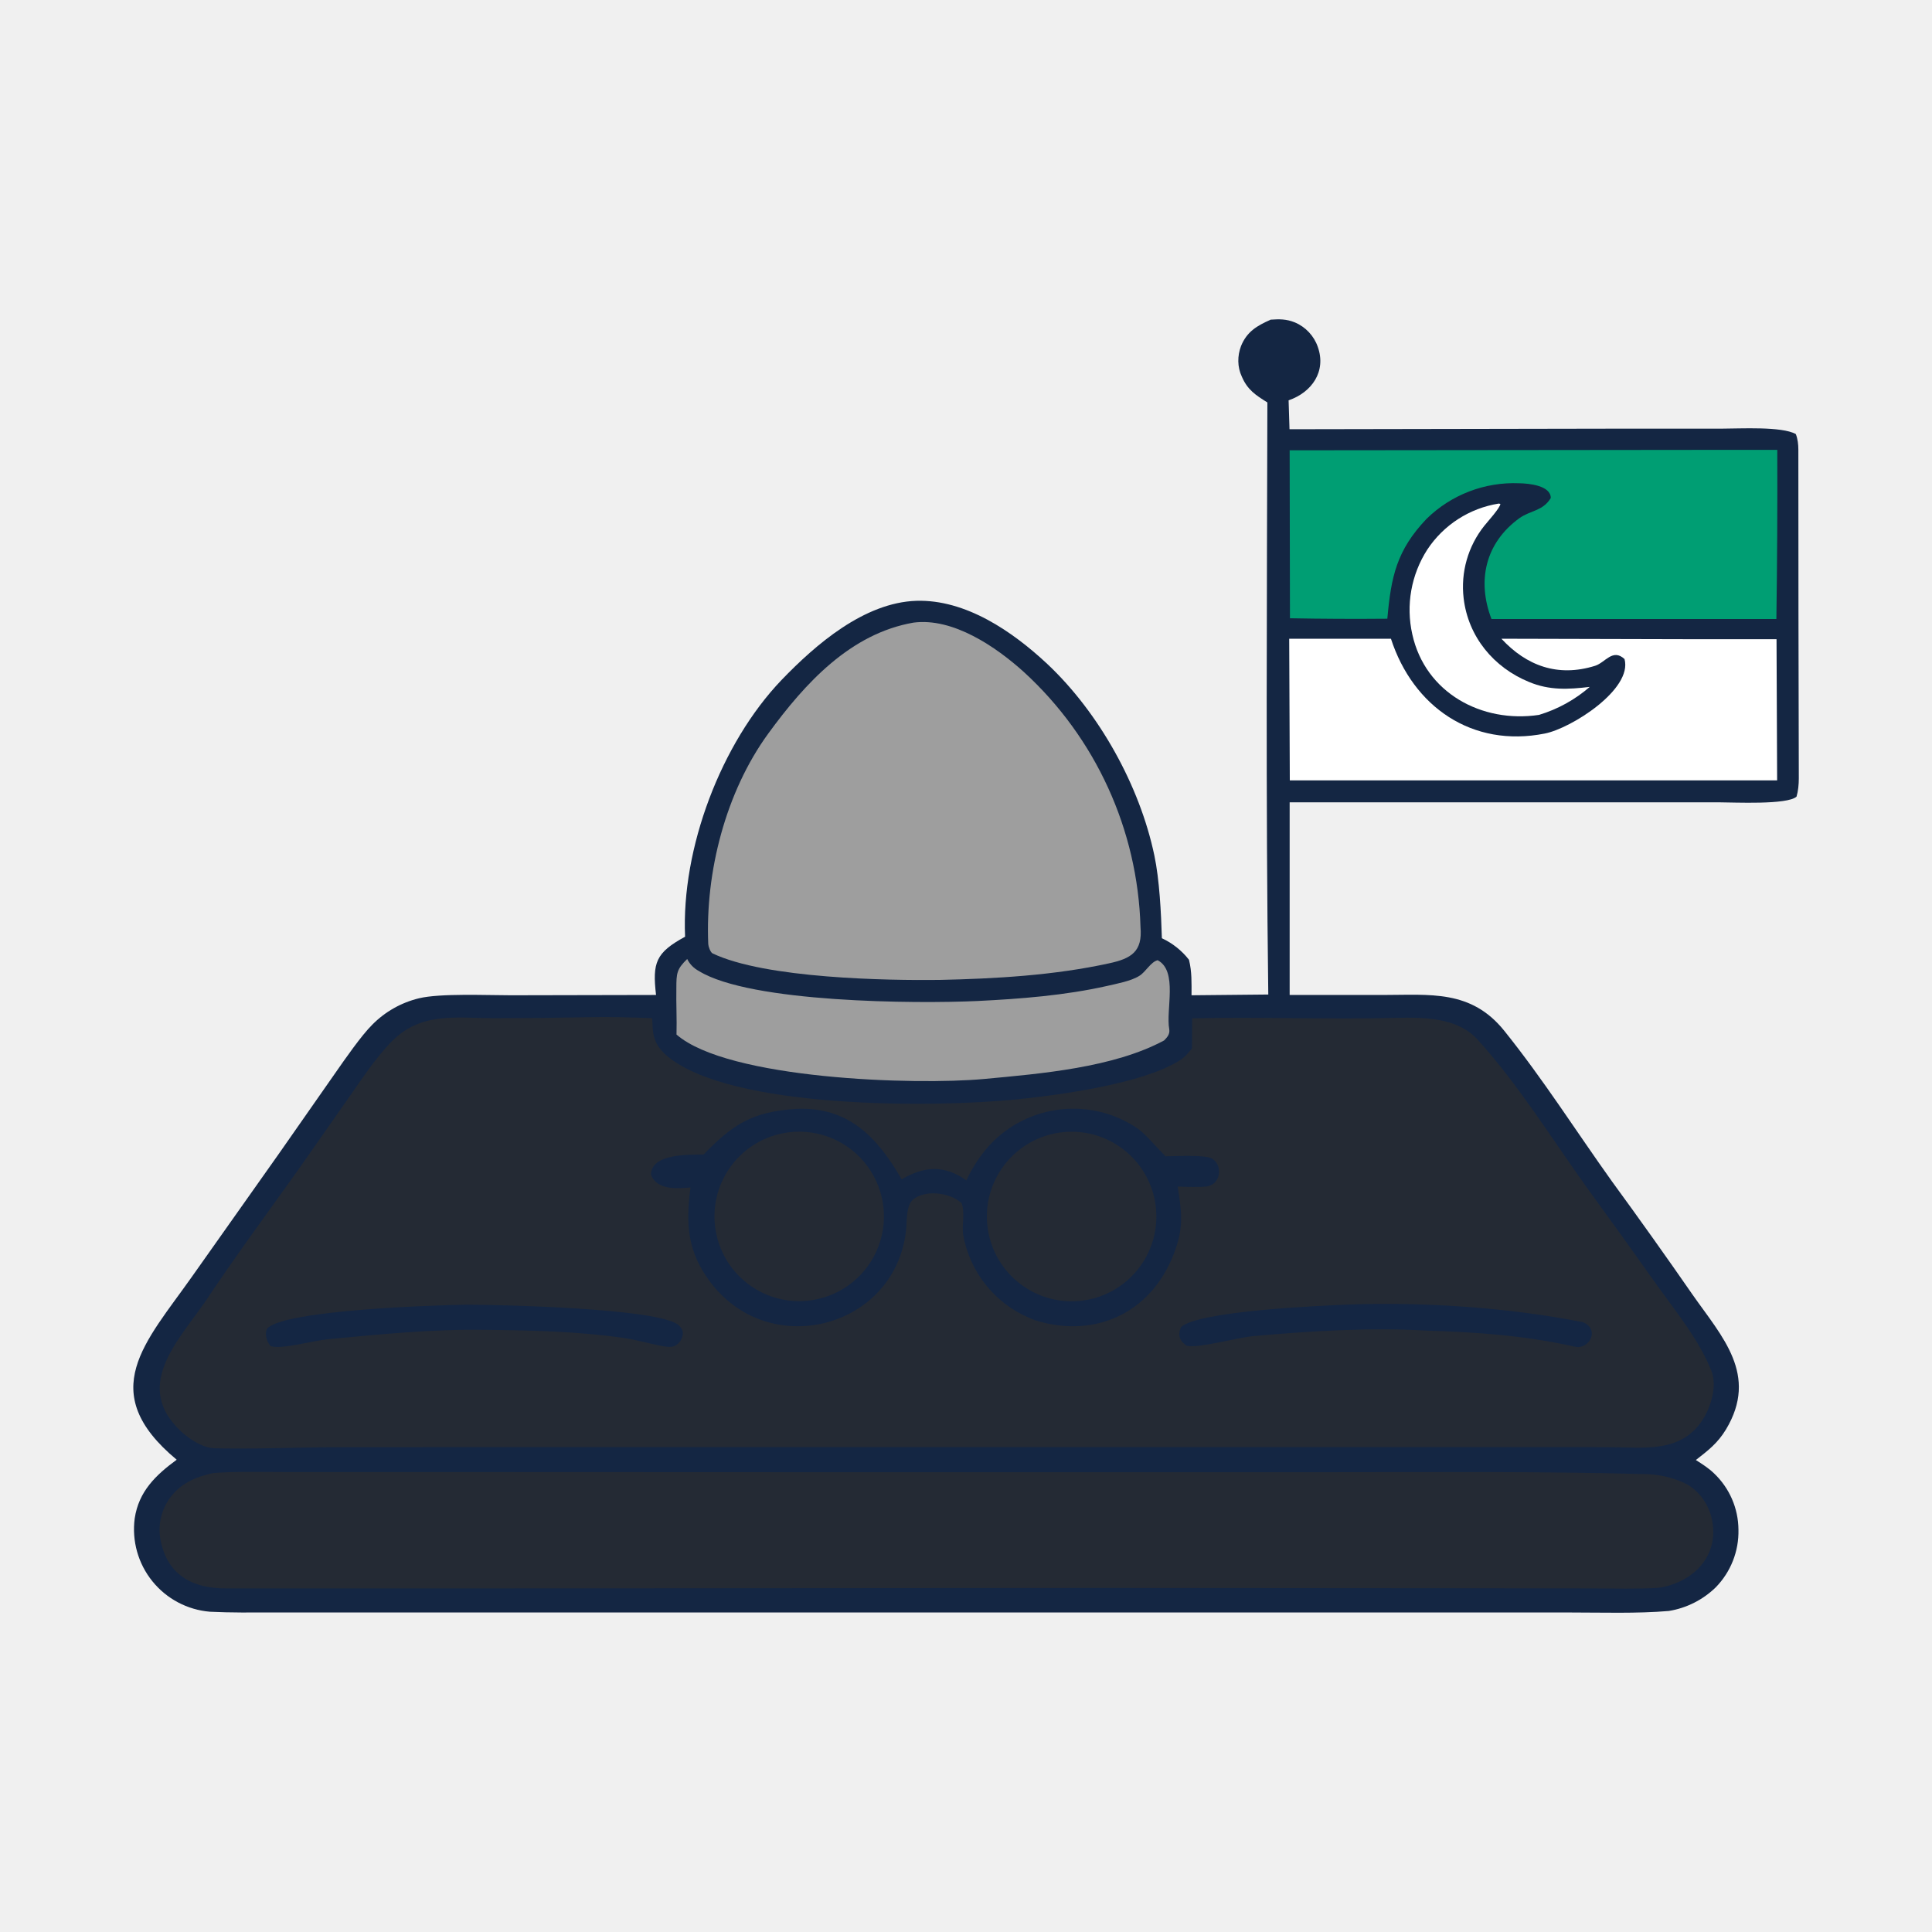
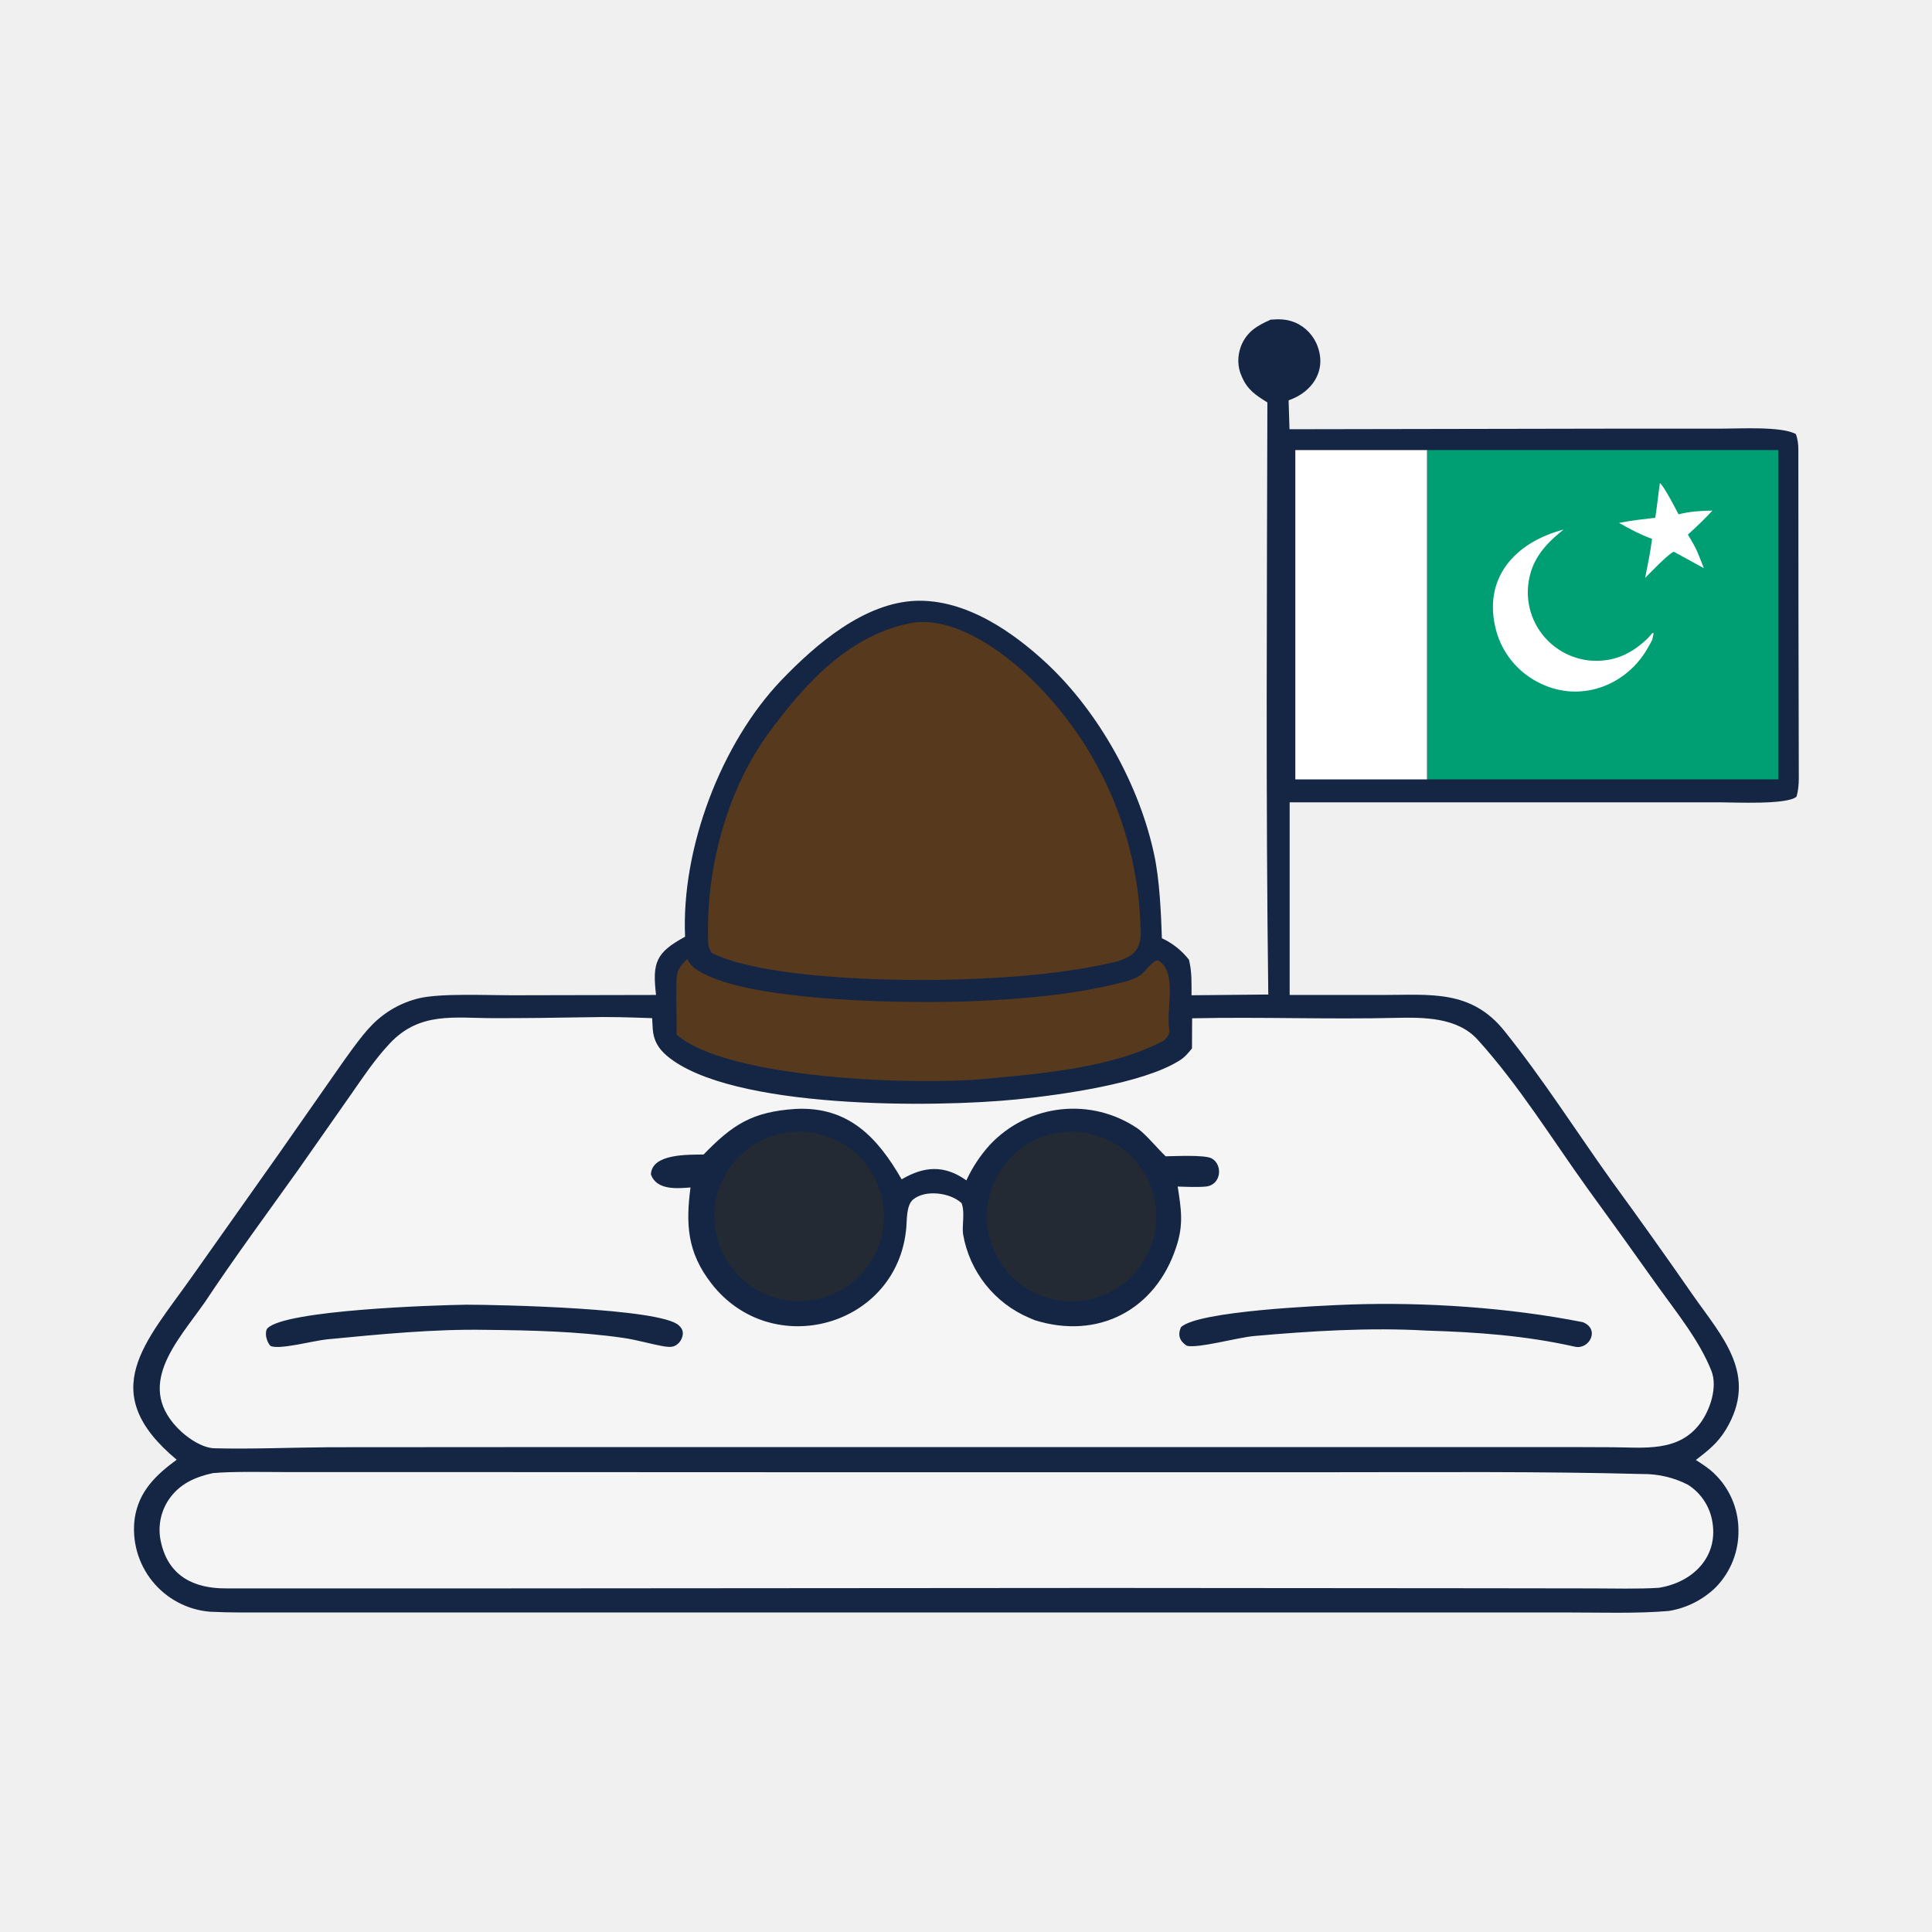
- <svg xmlns="http://www.w3.org/2000/svg" width="512" height="512" viewBox="385.1 381.6 1283.7 1283.7">
-   <path fill="#142643" d="M1229.2 594c5.9-.4 10.5-.5 16.2 1.8 7.2 3 12.8 9 15.3 16.3 5.8 16.3-4 30.2-19.4 35.5l.6 19.2 224.9-.4h62.8c11.8 0 39.3-1.6 48.7 3.6 1.3 3.2 1.7 7 1.7 10.4q0 109.2.3 218.4c0 4-.4 8.3-1.5 12.1-6 5.6-41.8 3.8-51 3.8H1242v128h61.9c31.4 0 58.6-3.7 80.7 23.8 25.8 32.1 47.7 66.7 71.5 100q27.4 37.5 53.8 75.6c19.4 27.7 43.8 53 22 89.3-5.6 9.2-11.7 13.8-20 20.3 4.1 2.6 8.5 5.4 12 8.8a52 52 0 0 1 16.3 37.5 53 53 0 0 1-15.1 38.3 58 58 0 0 1-31.2 15.7c-21.1 1.8-44.7 1-66.1 1H566.3c-14 0-27.6.2-41.7-.5a55 55 0 0 1-50-62c2.7-18 14-28.8 27.9-39-54.4-45.2-20.6-78 10.2-121.7l57.9-81.9 37.6-53.8c6-8.6 17-24.5 24.3-31.7a65 65 0 0 1 31-17.5c14.1-3.4 45-2 61-2l96.5-.2c-2.5-21.5-.2-28.1 19.3-38.7-2.6-58.7 23.9-128.6 64.1-170.6 22.8-23.7 54.9-51.4 89.5-52.6 32.9-1 64 20.4 87 41.9 34.5 32.4 61.5 81 71.2 127.3 3.4 16 4.5 38.3 5 55a49 49 0 0 1 18 14.3c2 8 1.7 15.4 1.7 23.6l51-.5c-1.7-130-.9-263.2-.6-393.4-7.7-4.8-13.2-8.3-17-17.2-3-6.4-3-13.7-.5-20.3 3.9-9.6 10.7-13.5 19.5-17.4" />
-   <path fill="#242A34" d="M775.2 1057.5c14.6-.4 28.6.1 43.2.6l.4 7c.5 7.7 3.6 13.1 9.5 18.1 42.3 35.5 177.6 34.4 232.2 28.9 29.4-3 84-10.5 108.2-25.8 3.5-2.1 5.9-5 8.4-8.1l.1-20c45-1 90.7.8 135.8-.3 18.4-.4 40.5-.3 53.9 14.5 27.2 30 49 65.4 72.6 98.3q23.8 32.7 47.2 65.7c12.4 17.3 27.6 36 35.5 56 4.3 10.7-.8 26.1-7.5 35-14.4 19.3-37.4 15.9-58.5 15.8l-26.5-.1H760.6l-156.8.1c-25.4.2-50.9 1.3-76.2.7-7.7-.2-16.5-6-22-11-32.1-29.8-3-59.5 15.5-85.9 20.4-30.7 41.4-59 62.4-88.5l34.6-49.4c8.4-12 15.8-23.3 25.8-34 20-21.5 43-17 69.3-17q31 0 62-.6" />
-   <path fill="#142643" d="M1027.2 1165.9q6-13 15.5-23.5a76 76 0 0 1 98.7-10.7c5.4 4 12.8 13 18.2 18.2 4.7 0 25.9-1.2 30.6 1.4 7.6 4.2 6.4 17.7-3.9 18.7-5.2.5-12.6.2-18.7 0 2.4 15.4 4 25.4-1 40.3-13.8 42-52.1 61.6-93.9 48.5l-3.6-1.5a74 74 0 0 1-44.1-55.7c-.8-6 1.4-14.6-1-20.6-7.5-7-24.2-9.2-32.3-2.3-4.3 3.7-4 13-4.4 18.4-5.6 66.1-89.4 89.2-129.6 37.2-16-20.7-17-39.2-13.8-63.7-8.7.7-22.6 2-26.3-8.7.6-14 25.2-13 35-13.2 19.4-20 32.3-28.4 61.3-30.3 35-1.7 54.3 19 70.3 46.8 15-8.8 28.4-9.7 43 .7" />
-   <path fill="#242A34" d="M1092 1133.8a56.3 56.3 0 1 1 10.2 112.2 56.3 56.3 0 0 1-10.1-112.2M905.7 1134.5a56.3 56.3 0 1 1 18.8 111 56.3 56.3 0 0 1-18.8-111" />
-   <path fill="#142643" d="M695.1 1248.5c21.6 0 128.8 2.3 141 13.7 1.7 1.6 2.8 3.2 2.7 5.7a10 10 0 0 1-3.1 6.4c-2.8 2.7-5.8 2.4-9.3 1.9-9.2-1.6-18.2-4.4-27.5-5.7-30-4.3-61.1-5-91.4-5.3-34.3-.6-70.7 3-105 6.3-8.7.8-32.4 7.3-37.8 4.3a13 13 0 0 1-2.9-7.4c0-1.5 0-3.2 1.1-4.3 12-12 110-15.3 132.2-15.6M1281.6 1248.4c49.9-1.8 106.2 2 155.2 11.7 11.7 4.7 4.2 18.5-5.3 16.3-32.8-7.4-65.1-9.7-98.7-10.7-37.6-2.2-77 .3-114.3 3.6-11.3 1-37 8.3-44.8 6.5-4.7-3-6.3-7-3.9-12.4 11.6-10.8 93-14.3 111.8-15" />
-   <path fill="#242A34" d="M526.5 1360.4c12.8-1.2 33.8-.7 46.9-.7h82.3l249.5.1h366.6c68 0 136.5-.6 204.5 1.2a65 65 0 0 1 30.3 7.1 36 36 0 0 1 16 23.2c5 24.2-12.4 41.7-35.3 45.3-13.7.9-30.4.4-44.4.4l-74.5-.1-250.4-.2-404.3.3H535.3c-21.4.1-38.4-8.2-43.3-31a36 36 0 0 1 5.1-27.8c7.1-10.6 17.5-15.2 29.4-17.8" />
-   <path fill="#9E9E9E" d="M992 795.3c26.4-3.5 55 16.2 73.4 32.8a239 239 0 0 1 77.5 169.5c1.4 16.2-6 20.9-21 24.1-36.6 8-75.4 10.2-112.7 11-33.8.4-115.6-.8-150.8-17.7-1.4-1-2.6-4.5-2.7-6-2.1-48.1 11.7-101.3 39.8-139.9 24.7-33.9 54.8-66.5 96.5-73.8" />
-   <path fill="#009E73" d="M1540.5 680.5h25.5q.2 56.2-.6 112.4h-189.3c-9.7-25.3-4.2-50.4 18.4-66.9 7.5-5.4 15.7-4.7 21-13.5 0-8.3-14.5-9.7-21-9.8a83 83 0 0 0-61.5 23.6c-20 21-23.6 38.5-26.1 66.4q-32.3.3-64.7-.3l-.2-111.6z" />
-   <path fill="#FFF" d="M1241.7 806h67.6c14.7 45.2 54 72.6 102.2 63 17.5-3.4 58.5-29.4 53-49.5-7.9-7.3-12.8 2.4-19.6 4.5-24.7 7.7-45.5 0-62.2-18l120.8.3h62l.4 93.8h-323.8z" />
-   <path fill="#9E9E9E" d="M841.7 1018.8a18 18 0 0 0 7.8 8c34.2 21.1 144.4 21.8 185.2 19.9 28.5-1.4 58-3.7 86-10 6.4-1.5 15.9-3.2 21.4-6.7 4.2-2.5 7.6-9.3 12.2-10.4 13.6 7.2 5.3 33 7.7 45.9.5 3.2-1.3 5.3-3.4 7.4-33.6 18.1-81.8 22.1-119.5 25.6-46 4.3-170.4.2-204.5-29.5.3-10.4-.3-20.5-.1-30.8 0-10 .3-12.7 7.2-19.4" />
-   <path fill="#FFF" d="m1380.9 716.2 1.1.2c0 2.5-8.4 11.7-10.7 14.6a65 65 0 0 0-13.7 48.1c3 25.5 19.9 46 43.4 55.6 13.6 5.7 26.1 5 40.4 3.3a92 92 0 0 1-33.7 18.6c-38 5.7-75.6-14.6-84.2-53.5a74 74 0 0 1 10-56.4 70 70 0 0 1 47.4-30.5" />
+ <svg xmlns="http://www.w3.org/2000/svg" width="512" height="512" fill="none" viewBox="0 0 176 176">
+   <path fill="#142643" d="M115.729 29.12c.809-.054 1.44-.068 2.221.247a3.75 3.75 0 0 1 2.098 2.235c.795 2.235-.549 4.14-2.66 4.867l.082 2.633 30.835-.055h8.61c1.618 0 5.388-.22 6.677.493.178.439.233.96.233 1.426q0 14.972.041 29.944c0 .548-.055 1.138-.205 1.659-.823.767-5.731.52-6.993.52h-39.184v17.55h8.487c4.305 0 8.034-.507 11.064 3.263 3.537 4.401 6.54 9.145 9.803 13.71a512 512 0 0 1 7.376 10.365c2.66 3.798 6.005 7.267 3.016 12.244-.767 1.261-1.604 1.892-2.742 2.783.562.356 1.166.74 1.646 1.206a7.15 7.15 0 0 1 2.234 5.142 7.27 7.27 0 0 1-2.07 5.251 7.95 7.95 0 0 1-4.278 2.152c-2.892.247-6.128.138-9.062.138H24.843c-1.92 0-3.784.027-5.717-.069a7.54 7.54 0 0 1-6.855-8.5c.37-2.468 1.92-3.949 3.825-5.348-7.459-6.197-2.825-10.694 1.398-16.685l7.939-11.229 5.155-7.376c.822-1.18 2.33-3.359 3.331-4.346a8.9 8.9 0 0 1 4.25-2.4c1.934-.466 6.17-.274 8.364-.274l13.23-.027c-.342-2.948-.027-3.853 2.646-5.306-.356-8.048 3.277-17.632 8.789-23.39 3.126-3.25 7.527-7.047 12.27-7.212 4.511-.137 8.775 2.797 11.929 5.745 4.73 4.442 8.431 11.105 9.761 17.453.467 2.194.617 5.251.686 7.541a6.7 6.7 0 0 1 2.468 1.96c.274 1.097.233 2.112.233 3.236l6.992-.068c-.233-17.824-.123-36.086-.082-53.937-1.056-.658-1.81-1.138-2.331-2.358-.411-.877-.411-1.878-.068-2.783.534-1.317 1.467-1.851 2.673-2.386" />
+   <path fill="#F5F5F5" d="M53.484 92.668c2.002-.055 3.922.014 5.923.083l.055.96c.069 1.055.494 1.795 1.302 2.48 5.8 4.868 24.35 4.717 31.836 3.963 4.03-.411 11.517-1.44 14.835-3.537.479-.288.809-.686 1.151-1.11l.014-2.743c6.17-.137 12.435.11 18.619-.04 2.522-.056 5.552-.042 7.39 1.987 3.729 4.113 6.718 8.967 9.953 13.477a895 895 0 0 1 6.472 9.008c1.7 2.372 3.784 4.936 4.867 7.678.589 1.467-.11 3.578-1.029 4.799-1.974 2.646-5.127 2.18-8.02 2.166l-3.633-.014H51.483l-21.498.014c-3.483.027-6.979.178-10.448.096-1.055-.028-2.262-.823-3.016-1.508-4.4-4.086-.411-8.158 2.125-11.777 2.797-4.21 5.676-8.09 8.555-12.134l4.744-6.773c1.152-1.645 2.167-3.195 3.538-4.662 2.742-2.947 5.895-2.33 9.5-2.33q4.251 0 8.501-.083" />
+   <path fill="#142643" d="M88.034 107.53a12.7 12.7 0 0 1 2.125-3.222 10.42 10.42 0 0 1 13.532-1.467c.741.549 1.755 1.782 2.496 2.495.644 0 3.551-.164 4.195.192 1.042.576.878 2.427-.535 2.564-.713.069-1.727.028-2.563 0 .329 2.112.548 3.483-.138 5.525-1.892 5.759-7.143 8.446-12.874 6.65l-.493-.206a10.14 10.14 0 0 1-6.046-7.636c-.11-.823.191-2.002-.138-2.825-1.028-.959-3.317-1.261-4.428-.315-.59.507-.548 1.782-.603 2.523-.768 9.062-12.257 12.229-17.769 5.1-2.194-2.838-2.33-5.375-1.892-8.734-1.193.096-3.099.275-3.606-1.192.083-1.92 3.455-1.783 4.799-1.81 2.66-2.742 4.428-3.894 8.404-4.154 4.799-.233 7.445 2.605 9.639 6.416 2.056-1.206 3.894-1.33 5.895.096" />
+   <path fill="#242A34" d="M96.919 103.129a7.71 7.71 0 0 1 5.643 1.759 7.71 7.71 0 0 1 2.747 5.234 7.73 7.73 0 0 1-1.758 5.643 7.717 7.717 0 0 1-13.618-4.252 7.72 7.72 0 0 1 4.109-7.533 7.7 7.7 0 0 1 2.89-.851m-25.556.096a7.715 7.715 0 0 1 7.948 3.452 7.72 7.72 0 0 1-.267 8.662 7.73 7.73 0 0 1-5.103 3.105 7.716 7.716 0 0 1-8.759-6.344 7.72 7.72 0 0 1 6.181-8.875" />
+   <path fill="#142643" d="M42.502 118.855c2.962 0 17.66.316 19.332 1.879.233.219.384.438.37.781-.03.335-.18.647-.425.878-.384.37-.795.329-1.275.26-1.261-.219-2.495-.603-3.77-.781-4.114-.59-8.377-.686-12.532-.727-4.702-.082-9.693.411-14.396.864-1.192.109-4.442 1.001-5.182.589a1.8 1.8 0 0 1-.398-1.014c0-.206 0-.439.151-.59 1.645-1.645 15.082-2.098 18.125-2.139m80.412-.013c6.841-.247 14.56.274 21.278 1.604 1.604.644.576 2.536-.727 2.234-4.497-1.014-8.925-1.329-13.532-1.467-5.155-.301-10.557.042-15.671.494-1.549.137-5.073 1.138-6.142.891-.644-.411-.864-.96-.535-1.7 1.591-1.481 12.751-1.96 15.329-2.056" />
+   <path fill="#F5F5F5" d="M19.386 134.197c1.755-.164 4.634-.096 6.43-.096H37.1l34.208.014h50.262c9.323 0 18.714-.082 28.037.164a8.9 8.9 0 0 1 4.155.974 4.94 4.94 0 0 1 2.193 3.181c.686 3.317-1.7 5.717-4.839 6.21-1.879.124-4.168.055-6.088.055l-10.214-.014-34.331-.027-55.43.041h-24.46c-2.934.014-5.265-1.124-5.937-4.25a4.93 4.93 0 0 1 .7-3.812c.973-1.453 2.399-2.083 4.03-2.44" />
+   <path fill="#57391E" d="M83.208 56.72c3.62-.48 7.541 2.221 10.064 4.497a32.77 32.77 0 0 1 10.625 23.24c.192 2.22-.822 2.865-2.879 3.303C96 88.857 90.68 89.16 85.566 89.268c-4.634.055-15.849-.11-20.675-2.426-.192-.137-.356-.617-.37-.823-.288-6.595 1.604-13.889 5.457-19.18 3.386-4.649 7.513-9.118 13.23-10.119" />
+   <path fill="#57391E" d="M62.602 87.362c.23.47.605.854 1.069 1.097 4.689 2.893 19.798 2.989 25.392 2.728 3.907-.191 7.952-.507 11.791-1.37.877-.206 2.18-.44 2.934-.92.575-.342 1.042-1.274 1.672-1.425 1.865.987.727 4.524 1.056 6.293.068.439-.178.727-.466 1.015-4.607 2.481-11.215 3.03-16.384 3.51-6.307.589-23.363.027-28.038-4.045.041-1.426-.04-2.81-.014-4.223 0-1.37.042-1.741.988-2.66" />
+   <path fill="#009E73" d="M130 41h32v30h-32z" />
+   <path fill="#fff" d="M118 41h12v30h-12zM142.446 48.242c-1.884 1.473-3.16 3.027-3.265 5.528a6.24 6.24 0 0 0 1.696 4.461 6.27 6.27 0 0 0 4.355 1.967c2.025.046 3.511-.737 4.904-2.08l.41-.468.093.047-.117.572a10 10 0 0 1-.316.585c-1.989 3.704-6.449 5.305-10.229 3.225a7.5 7.5 0 0 1-3.676-4.616c-1.287-4.768 1.698-8.064 6.145-9.22M151.213 44c.386.316 1.404 2.29 1.697 2.852 1.17-.281 1.873-.304 3.09-.34a34 34 0 0 1-2.236 2.186c.89 1.484.843 1.52 1.452 3.062l-2.727-1.496c-.398.07-2.224 1.987-2.622 2.384.234-1.18.48-2.349.632-3.553-1.171-.444-1.896-.841-3.008-1.46 1.147-.234 2.153-.328 3.301-.468.163-1.052.269-2.115.421-3.167" />
</svg>
